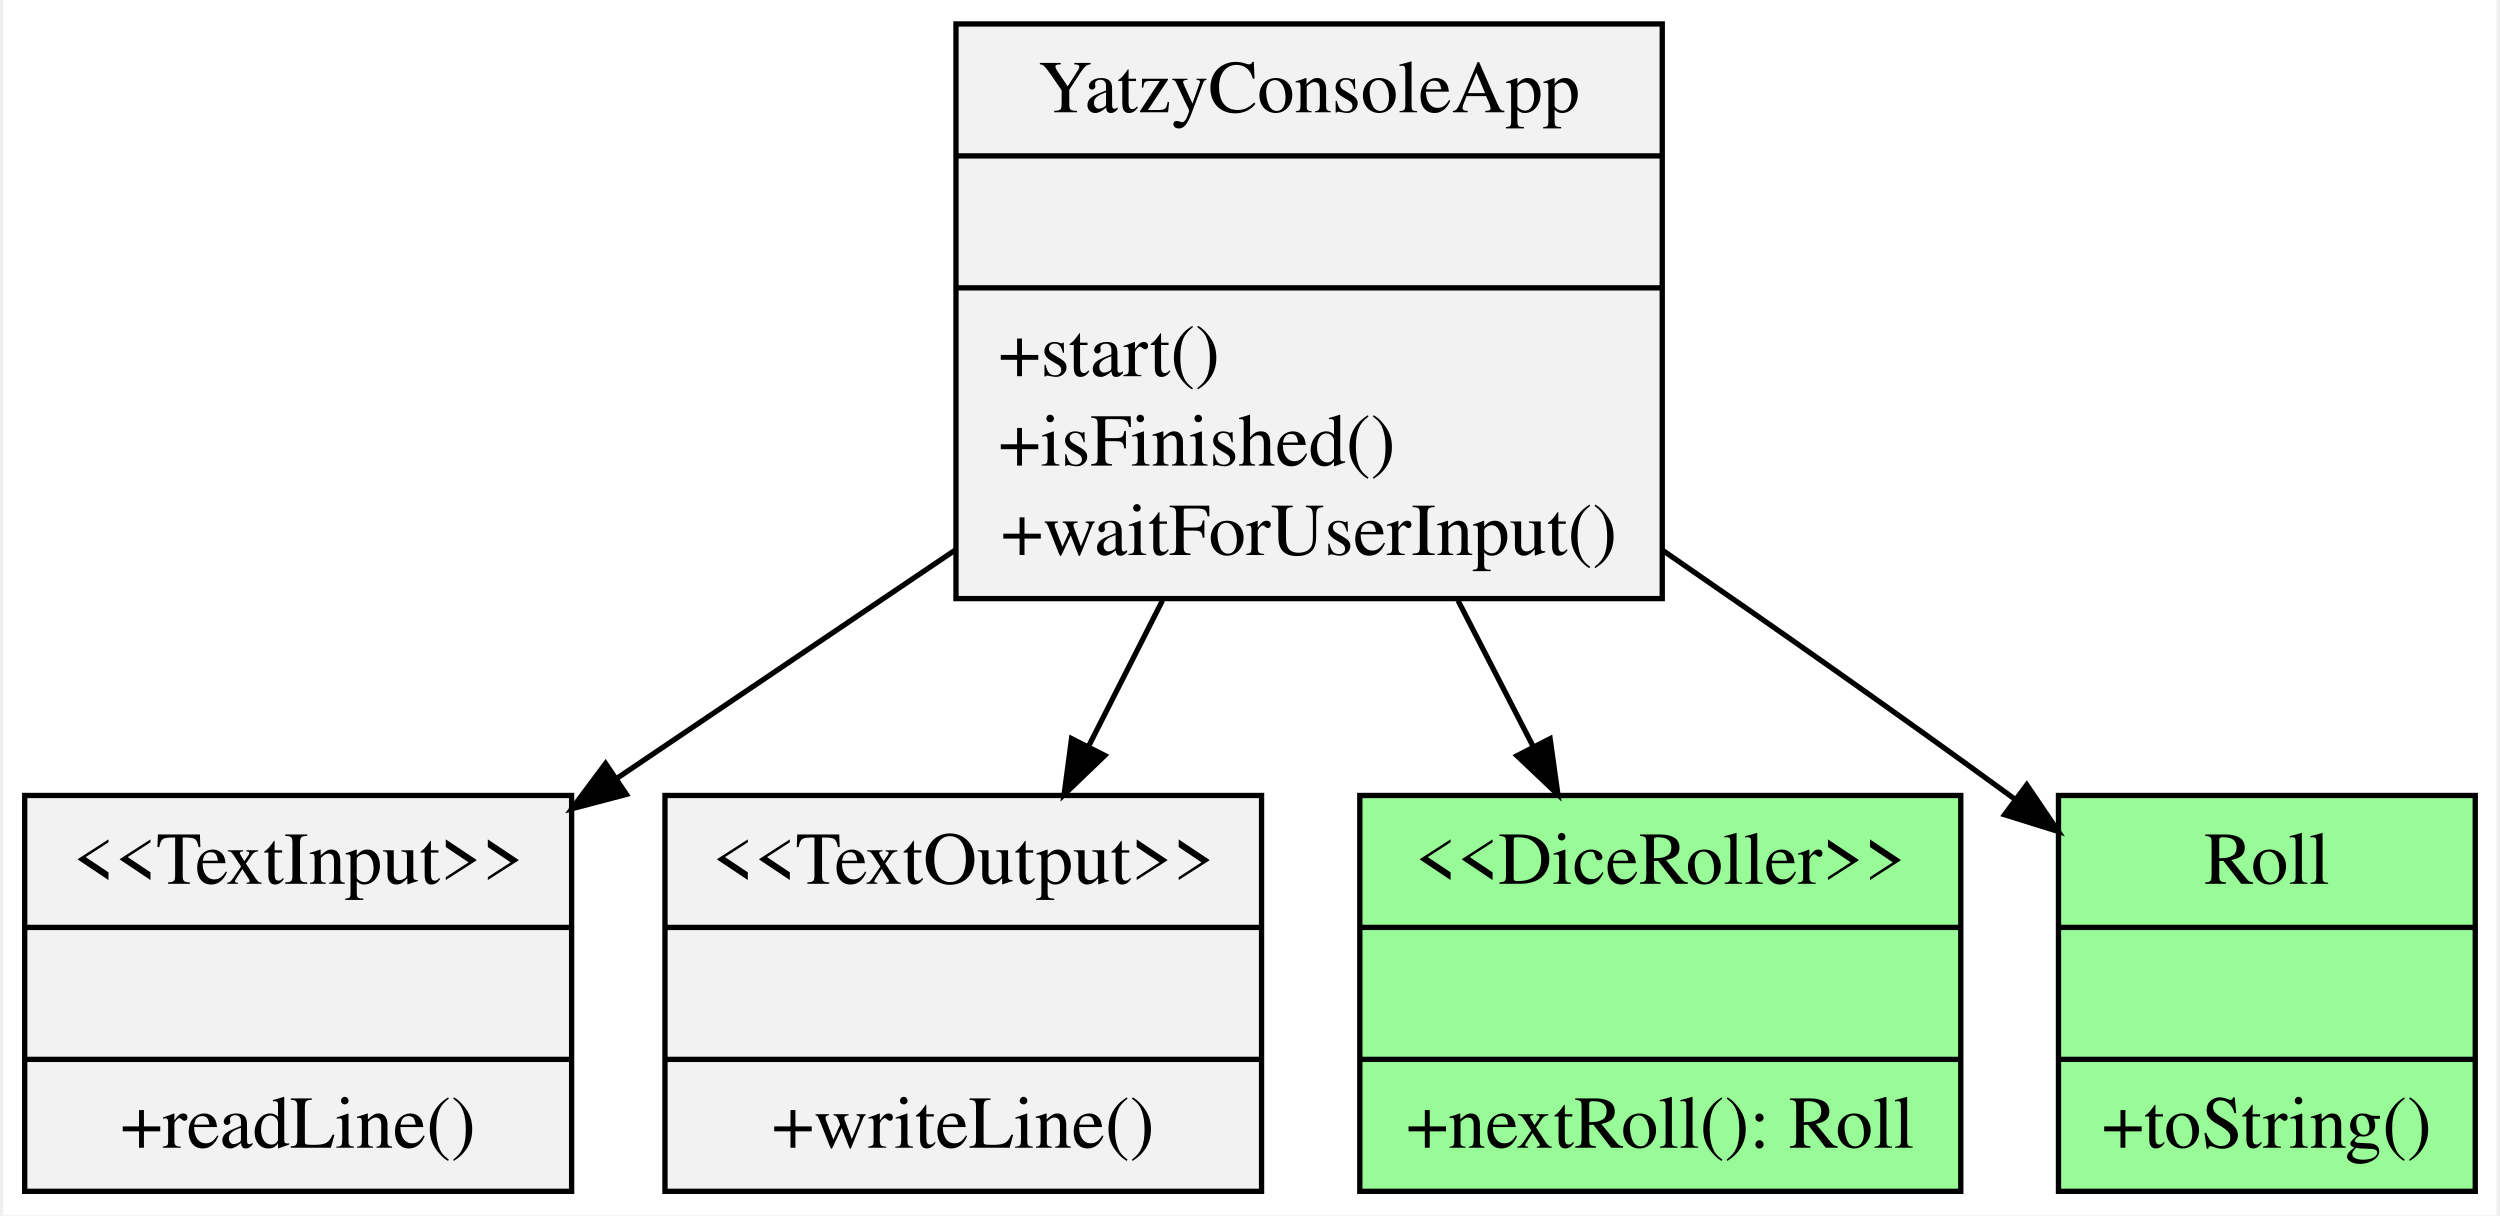
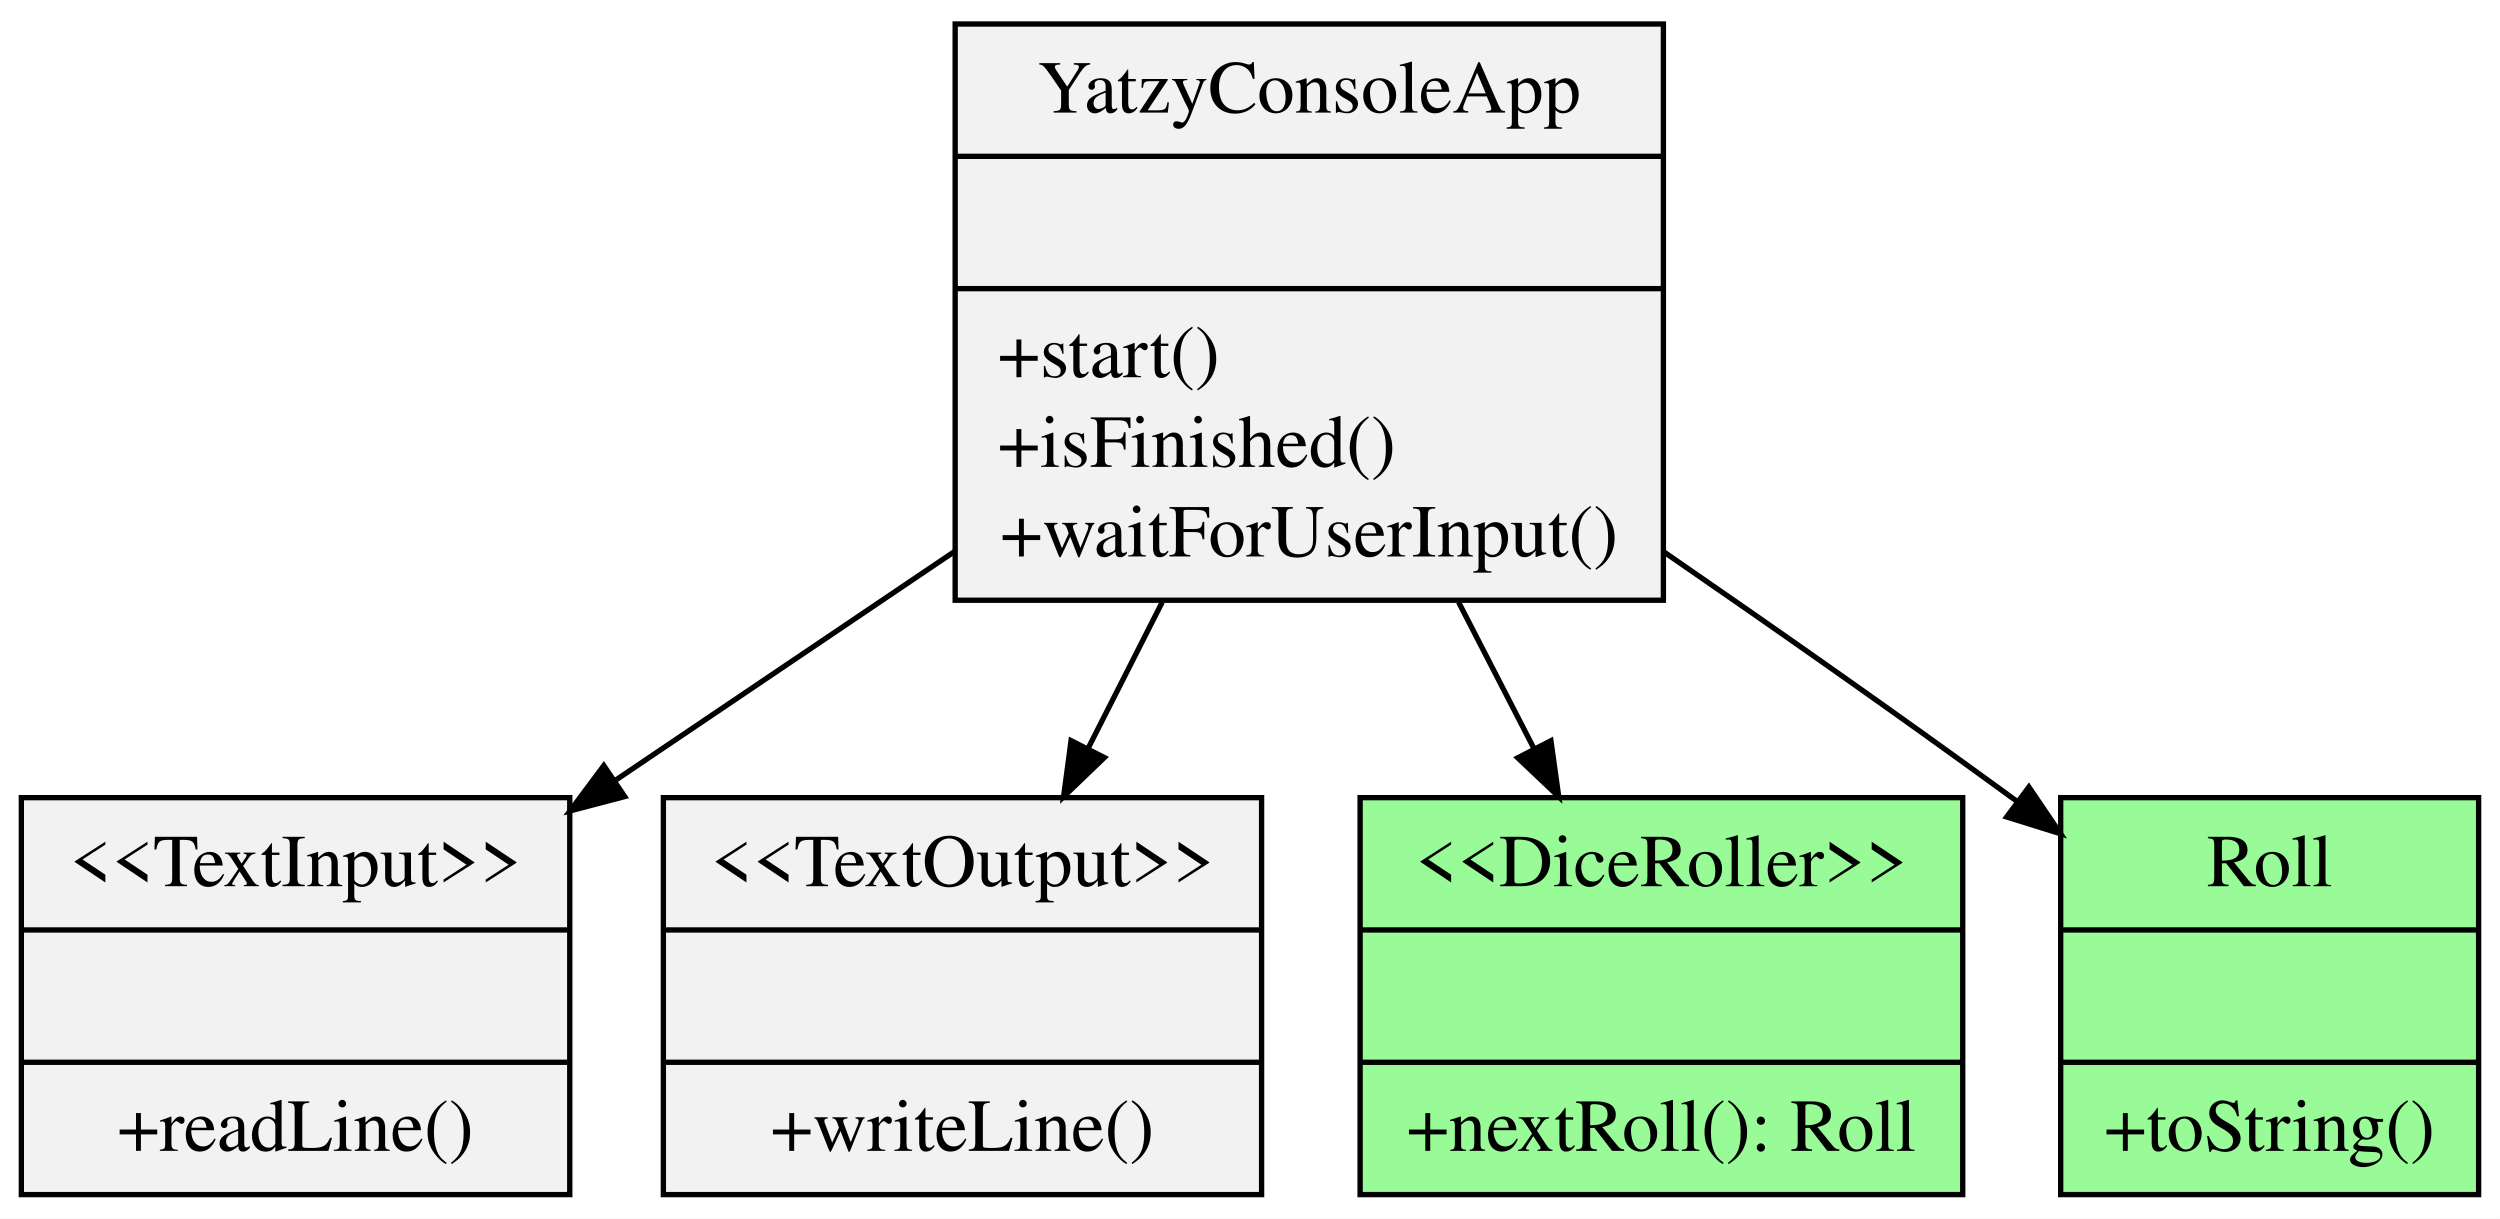
- <svg xmlns="http://www.w3.org/2000/svg" width="360pt" height="175pt" viewBox="0.00 0.00 360.00 175.48">
+ <svg xmlns="http://www.w3.org/2000/svg" width="800" viewBox="0.00 0.00 360.00 175.48">
  <g id="graph0" class="graph" transform="scale(.7683 .7683) rotate(0) translate(4 224.4)">
    <polygon fill="#ffffff" stroke="transparent" points="-4,4 -4,-224.4 464.559,-224.4 464.559,4 -4,4" />
    <g id="node1" class="node">
      <polygon fill="#f2f2f2" stroke="#000000" points="175.024,-111.9 175.024,-219.9 307.763,-219.9 307.763,-111.9 175.024,-111.9" />
      <text text-anchor="middle" x="241.394" y="-203.3" font-family="Times,serif" font-size="14.00" fill="#000000">YatzyConsoleApp</text>
      <polyline fill="none" stroke="#000000" points="175.024,-195.1 307.763,-195.1 " />
      <text text-anchor="middle" x="241.394" y="-178.5" font-family="Times,serif" font-size="14.00" fill="#000000"> </text>
      <polyline fill="none" stroke="#000000" points="175.024,-170.3 307.763,-170.3 " />
      <text text-anchor="start" x="183.024" y="-153.7" font-family="Times,serif" font-size="14.00" fill="#000000">+start()</text>
      <text text-anchor="start" x="183.024" y="-136.9" font-family="Times,serif" font-size="14.00" fill="#000000">+isFinished()</text>
      <text text-anchor="middle" x="241.394" y="-120.1" font-family="Times,serif" font-size="14.00" fill="#000000">+waitForUserInput()</text>
    </g>
    <g id="node2" class="node">
      <polygon fill="#f2f2f2" stroke="#000000" points="0,-.5 0,-74.9 102.787,-74.9 102.787,-.5 0,-.5" />
      <text text-anchor="middle" x="51.394" y="-58.3" font-family="Times,serif" font-size="14.00" fill="#000000">&lt;&lt;TextInput&gt;&gt;</text>
      <polyline fill="none" stroke="#000000" points="0,-50.1 102.787,-50.1 " />
      <text text-anchor="middle" x="51.394" y="-33.5" font-family="Times,serif" font-size="14.00" fill="#000000"> </text>
      <polyline fill="none" stroke="#000000" points="0,-25.3 102.787,-25.3 " />
      <text text-anchor="middle" x="51.394" y="-8.7" font-family="Times,serif" font-size="14.00" fill="#000000">+readLine()</text>
    </g>
    <g id="edge1" class="edge">
      <path fill="none" stroke="#000000" d="M174.941,-121.062C154.247,-107.099 131.561,-91.792 111.34,-78.148" />
      <polygon fill="#000000" stroke="#000000" points="113.085,-75.103 102.838,-72.411 109.17,-80.906 113.085,-75.103" />
    </g>
    <g id="node3" class="node">
      <polygon fill="#f2f2f2" stroke="#000000" points="120.332,-.5 120.332,-74.9 232.456,-74.9 232.456,-.5 120.332,-.5" />
      <text text-anchor="middle" x="176.394" y="-58.3" font-family="Times,serif" font-size="14.00" fill="#000000">&lt;&lt;TextOutput&gt;&gt;</text>
      <polyline fill="none" stroke="#000000" points="120.332,-50.1 232.456,-50.1 " />
      <text text-anchor="middle" x="176.394" y="-33.5" font-family="Times,serif" font-size="14.00" fill="#000000"> </text>
      <polyline fill="none" stroke="#000000" points="120.332,-25.3 232.456,-25.3 " />
      <text text-anchor="middle" x="176.394" y="-8.7" font-family="Times,serif" font-size="14.00" fill="#000000">+writeLine()</text>
    </g>
    <g id="edge2" class="edge">
      <path fill="none" stroke="#000000" d="M213.828,-111.532C209.205,-102.415 204.446,-93.029 199.937,-84.135" />
      <polygon fill="#000000" stroke="#000000" points="202.988,-82.413 195.345,-75.077 196.745,-85.579 202.988,-82.413" />
    </g>
    <g id="node4" class="node">
      <polygon fill="#98fb98" stroke="#000000" points="250.92,-.5 250.92,-74.9 363.867,-74.9 363.867,-.5 250.92,-.5" />
      <text text-anchor="middle" x="307.394" y="-58.3" font-family="Times,serif" font-size="14.00" fill="#000000">&lt;&lt;DiceRoller&gt;&gt;</text>
      <polyline fill="none" stroke="#000000" points="250.92,-50.1 363.867,-50.1 " />
      <text text-anchor="middle" x="307.394" y="-33.5" font-family="Times,serif" font-size="14.00" fill="#000000"> </text>
      <polyline fill="none" stroke="#000000" points="250.92,-25.3 363.867,-25.3 " />
      <text text-anchor="middle" x="307.394" y="-8.7" font-family="Times,serif" font-size="14.00" fill="#000000">+nextRoll(): Roll</text>
    </g>
    <g id="edge3" class="edge">
      <path fill="none" stroke="#000000" d="M269.384,-111.532C274.077,-102.415 278.909,-93.029 283.488,-84.135" />
      <polygon fill="#000000" stroke="#000000" points="286.686,-85.57 288.151,-75.077 280.462,-82.366 286.686,-85.57" />
    </g>
    <g id="node5" class="node">
      <polygon fill="#98fb98" stroke="#000000" points="382.228,-.5 382.228,-74.9 460.559,-74.9 460.559,-.5 382.228,-.5" />
      <text text-anchor="middle" x="421.394" y="-58.3" font-family="Times,serif" font-size="14.00" fill="#000000">Roll</text>
      <polyline fill="none" stroke="#000000" points="382.228,-50.1 460.559,-50.1 " />
      <text text-anchor="middle" x="421.394" y="-33.5" font-family="Times,serif" font-size="14.00" fill="#000000"> </text>
      <polyline fill="none" stroke="#000000" points="382.228,-25.3 460.559,-25.3 " />
      <text text-anchor="middle" x="421.394" y="-8.7" font-family="Times,serif" font-size="14.00" fill="#000000">+toString()</text>
    </g>
    <g id="edge4" class="edge">
      <path fill="none" stroke="#000000" d="M307.829,-120.978C328.656,-106.635 351.624,-90.549 372.394,-75.4 372.895,-75.034 373.399,-74.666 373.904,-74.295" />
      <polygon fill="#000000" stroke="#000000" points="376.27,-76.898 382.213,-68.127 372.097,-71.278 376.27,-76.898" />
    </g>
  </g>
</svg>
